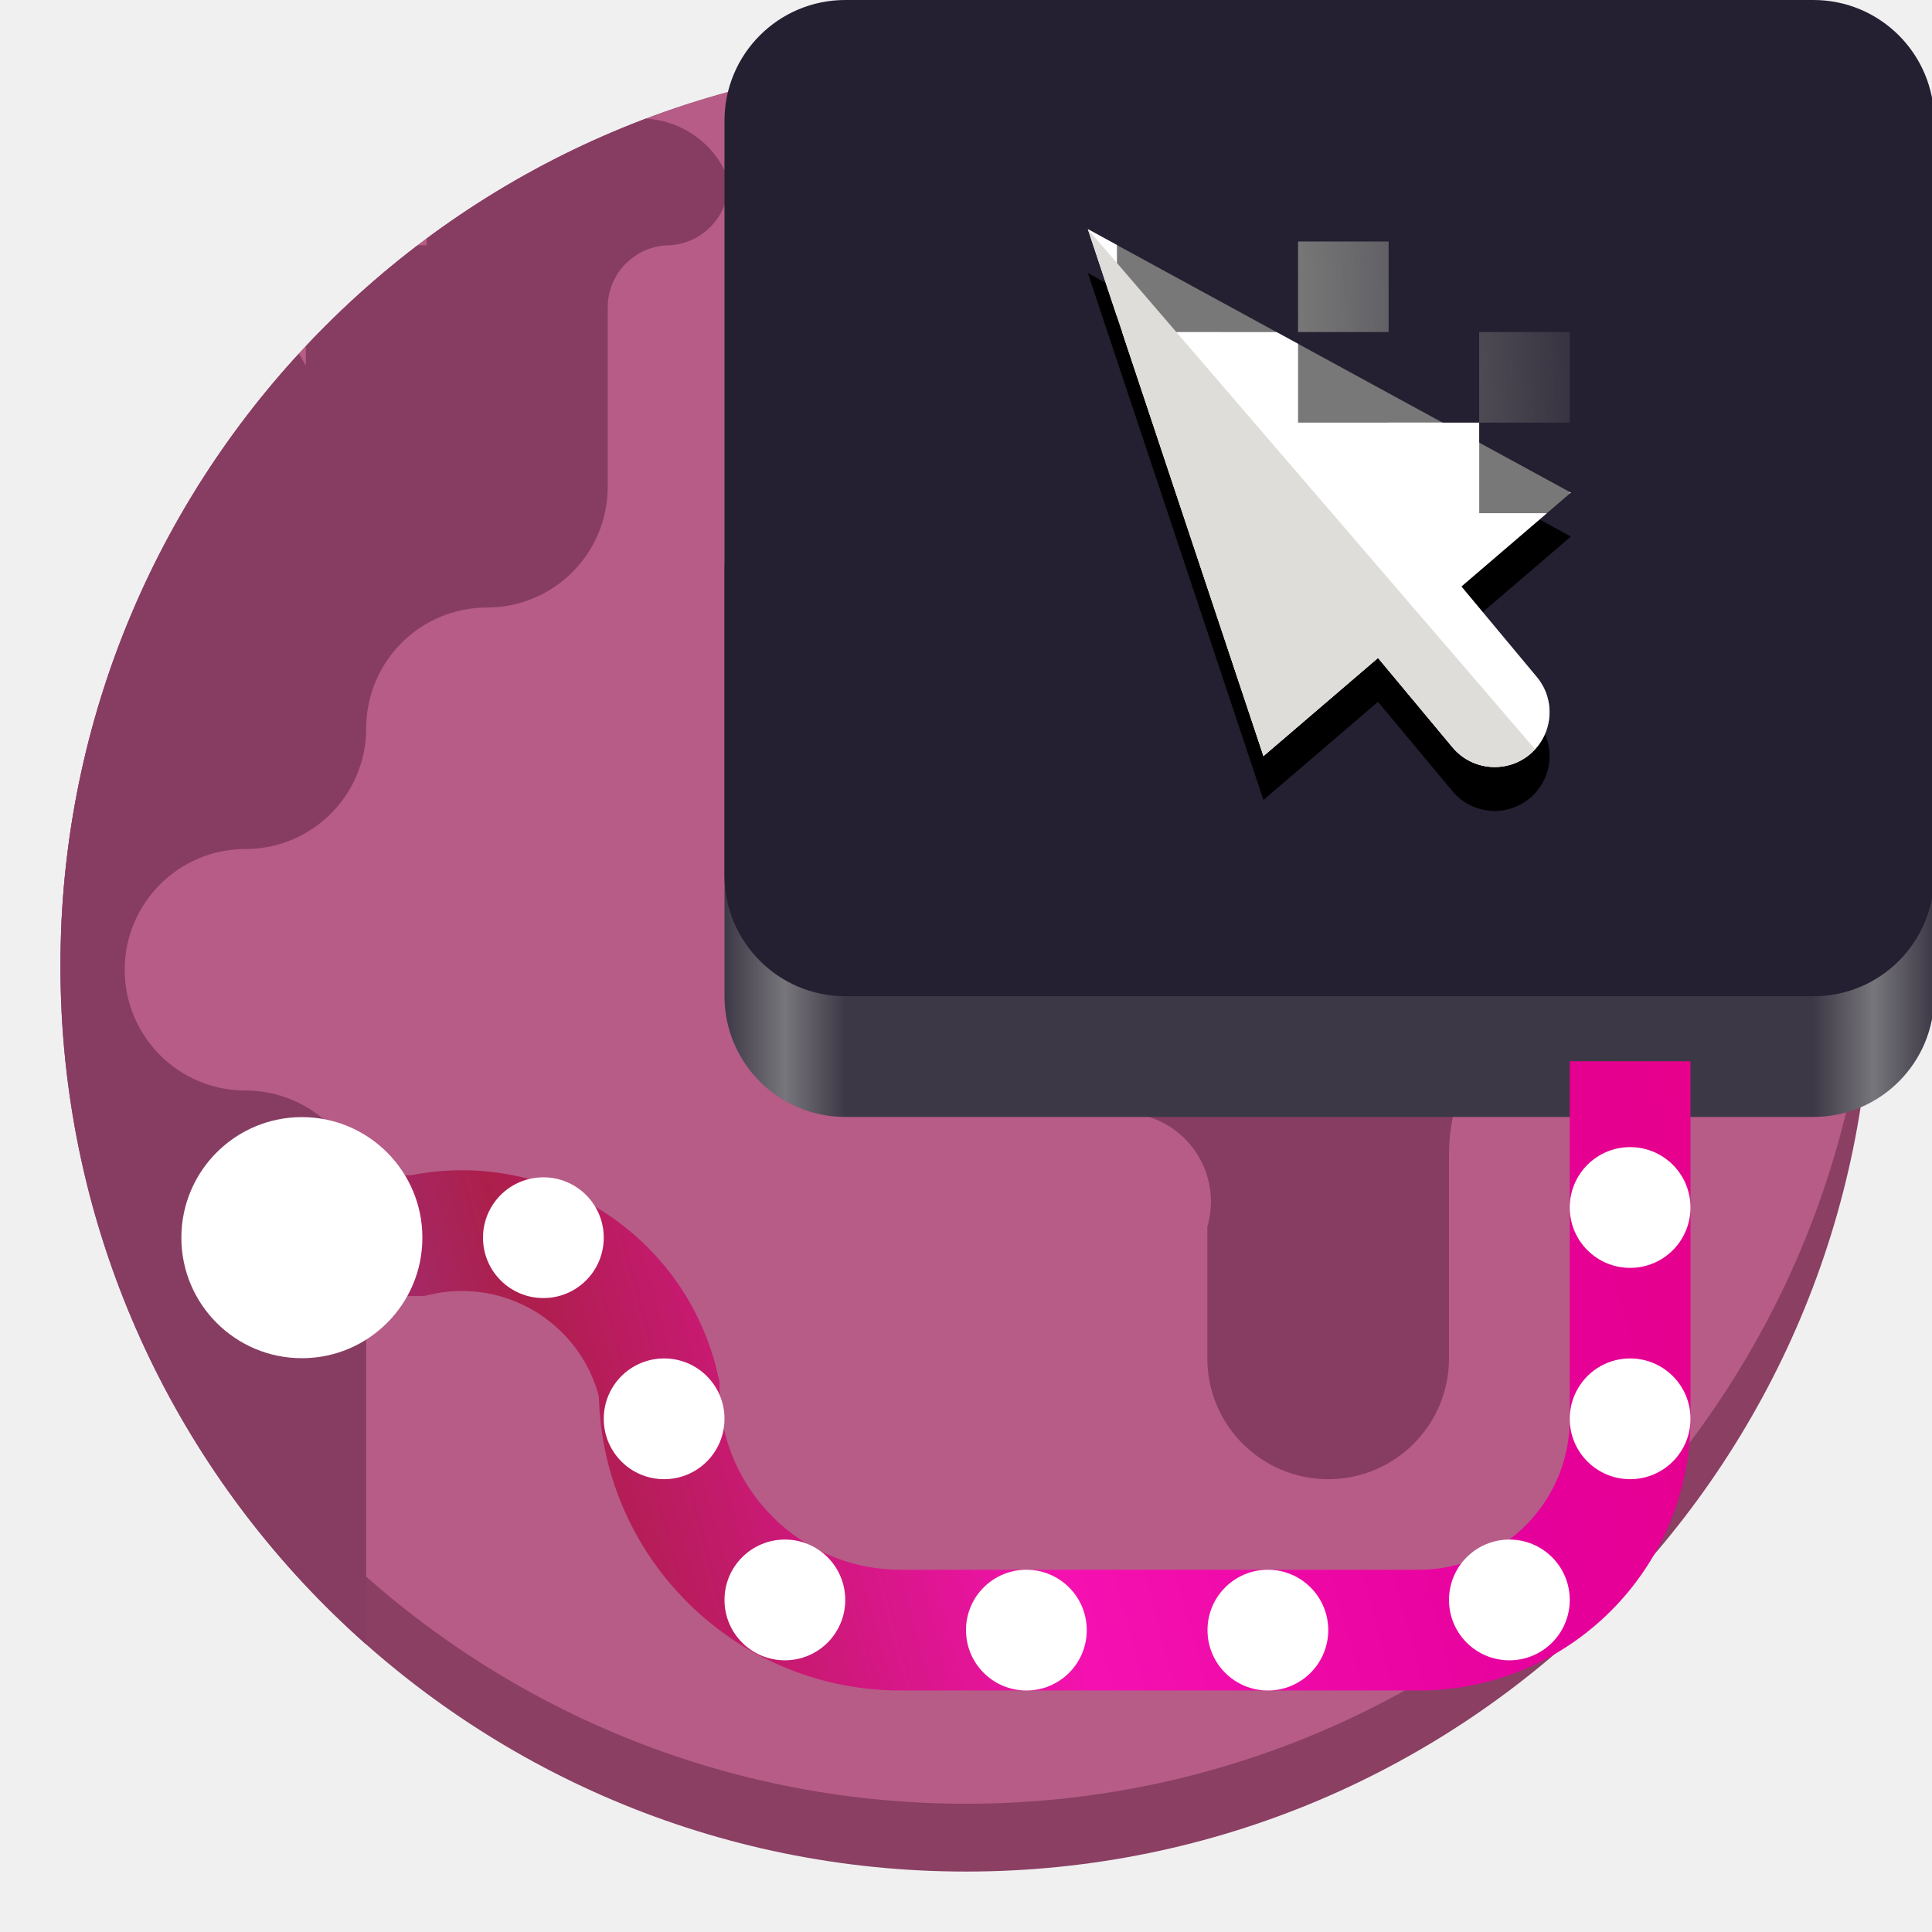
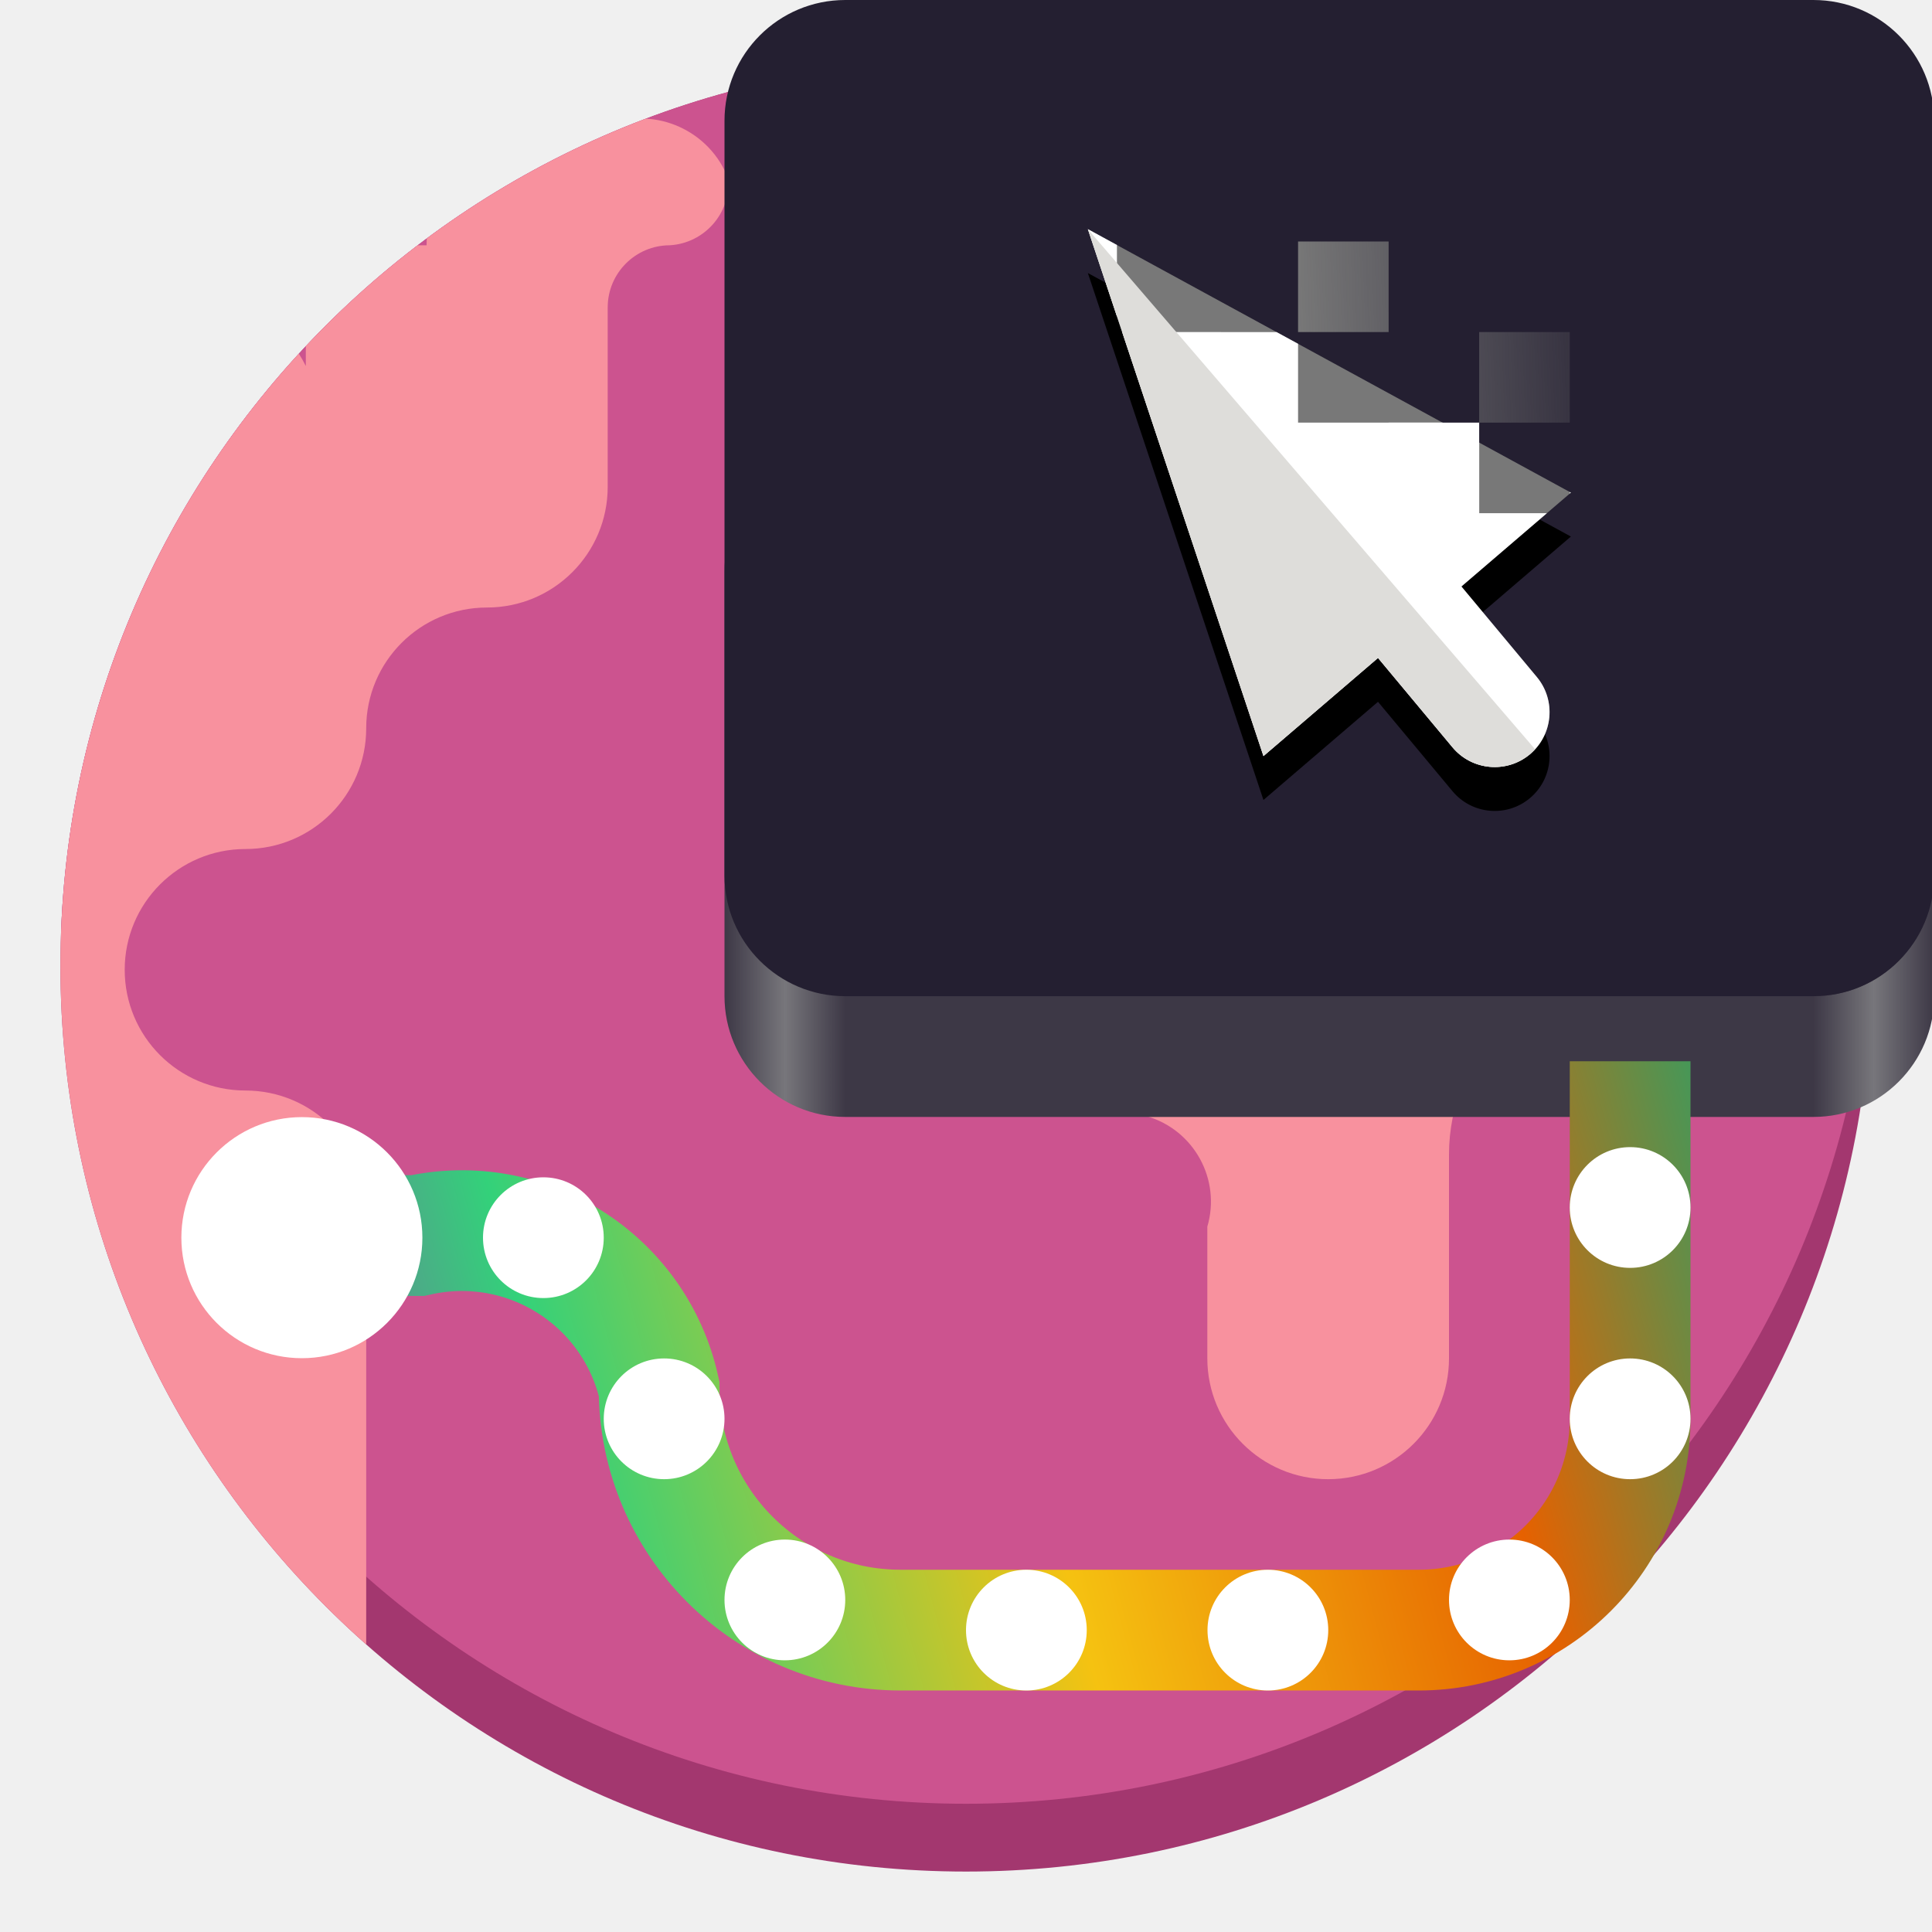
<svg xmlns="http://www.w3.org/2000/svg" height="128px" viewBox="0 0 128 128" width="128px" version="1.1" id="svg53">
  <defs id="defs53" />
  <clipPath id="a">
    <path d="m 4 4 h 120 v 120 h -120 z m 0 0" id="path1" />
  </clipPath>
  <clipPath id="b">
    <path d="m 123.996 64 c 0 33.133 -26.863 59.996 -59.996 59.996 s -59.996 -26.863 -59.996 -59.996 s 26.863 -59.996 59.996 -59.996 s 59.996 26.863 59.996 59.996 z m 0 0" id="path2" />
  </clipPath>
  <clipPath id="c">
    <path d="m 4 4 h 120 v 116 h -120 z m 0 0" id="path3" />
  </clipPath>
  <clipPath id="d">
    <path d="m 123.996 64 c 0 33.133 -26.863 59.996 -59.996 59.996 s -59.996 -26.863 -59.996 -59.996 s 26.863 -59.996 59.996 -59.996 s 59.996 26.863 59.996 59.996 z m 0 0" id="path4" />
  </clipPath>
  <clipPath id="e">
    <path d="m 68 27 h 56 v 71 h -56 z m 0 0" id="path5" />
  </clipPath>
  <clipPath id="f">
    <path d="m 123.996 64 c 0 33.133 -26.863 59.996 -59.996 59.996 s -59.996 -26.863 -59.996 -59.996 s 26.863 -59.996 59.996 -59.996 s 59.996 26.863 59.996 59.996 z m 0 0" id="path6" />
  </clipPath>
  <clipPath id="g">
    <path d="m 62 21 h 12 v 19 h -12 z m 0 0" id="path7" />
  </clipPath>
  <clipPath id="h">
    <path d="m 123.996 64 c 0 33.133 -26.863 59.996 -59.996 59.996 s -59.996 -26.863 -59.996 -59.996 s 26.863 -59.996 59.996 -59.996 s 59.996 26.863 59.996 59.996 z m 0 0" id="path8" />
  </clipPath>
  <clipPath id="i">
    <path d="m 83 12 h 29 v 11 h -29 z m 0 0" id="path9" />
  </clipPath>
  <clipPath id="j">
    <path d="m 123.996 64 c 0 33.133 -26.863 59.996 -59.996 59.996 s -59.996 -26.863 -59.996 -59.996 s 26.863 -59.996 59.996 -59.996 s 59.996 26.863 59.996 59.996 z m 0 0" id="path10" />
  </clipPath>
  <clipPath id="k">
    <path d="m 4 7 h 45 v 112 h -45 z m 0 0" id="path11" />
  </clipPath>
  <clipPath id="l">
    <path d="m 123.996 64 c 0 33.133 -26.863 59.996 -59.996 59.996 s -59.996 -26.863 -59.996 -59.996 s 26.863 -59.996 59.996 -59.996 s 59.996 26.863 59.996 59.996 z m 0 0" id="path12" />
  </clipPath>
  <linearGradient id="m" gradientTransform="matrix(0.192655 0 0 0.25 38.75254 10.99999)" gradientUnits="userSpaceOnUse" x1="48" x2="464" y1="44" y2="44">
    <stop offset="0" stop-color="#3d3846" id="stop12" />
    <stop offset="0.05" stop-color="#77767b" id="stop13" />
    <stop offset="0.1" stop-color="#3d3846" id="stop14" />
    <stop offset="0.9" stop-color="#3d3846" id="stop15" />
    <stop offset="0.95" stop-color="#77767b" id="stop16" />
    <stop offset="1" stop-color="#3d3846" id="stop17" />
  </linearGradient>
  <linearGradient id="n" gradientUnits="userSpaceOnUse" x1="-136.213" x2="300.91" y1="979.674" y2="862.547">
    <stop offset="0" stop-color="#9141ac" id="stop18" />
-     <stop offset="0.228" stop-color="#33d17a" id="stop19" style="stop-color:#ac1f4b;stop-opacity:1;" />
-     <stop offset="0.511" stop-color="#f5c211" id="stop20" style="stop-color:#f511b1;stop-opacity:1;" />
-     <stop offset="0.789" stop-color="#e66100" id="stop21" style="stop-color:#e6009c;stop-opacity:1;" />
-     <stop offset="1" stop-color="#26a269" id="stop22" style="stop-color:#e60087;stop-opacity:1;" />
+     <stop offset="0.228" stop-color="#33d17a" id="stop19" style="stop-color:#33d17a;stop-opacity:1;" />
+     <stop offset="0.511" stop-color="#f5c211" id="stop20" style="stop-color:#f5c211;stop-opacity:1;" />
+     <stop offset="0.789" stop-color="#e66100" id="stop21" style="stop-color:#e66100;stop-opacity:1;" />
+     <stop offset="1" stop-color="#26a269" id="stop22" style="stop-color:#26a269;stop-opacity:1;" />
  </linearGradient>
  <linearGradient id="o" gradientUnits="userSpaceOnUse" x1="86" x2="109.446" y1="25.688" y2="24.833">
    <stop offset="0" stop-color="#787878" id="stop23" />
    <stop offset="1" stop-color="#787878" stop-opacity="0" id="stop24" />
  </linearGradient>
  <g clip-path="url(#a)" id="g25">
    <g clip-path="url(#b)" id="g24">
-       <path d="m 123.996 64 c 0 33.133 -26.863 59.996 -59.996 59.996 s -59.996 -26.863 -59.996 -59.996 s 26.863 -59.996 59.996 -59.996 s 59.996 26.863 59.996 59.996 z m 0 0" fill="#8a3f63" id="path24" />
+       <path d="m 123.996 64 c 0 33.133 -26.863 59.996 -59.996 59.996 s -59.996 -26.863 -59.996 -59.996 s 26.863 -59.996 59.996 -59.996 s 59.996 26.863 59.996 59.996 z m 0 0" fill="#a3376f" id="path24" />
    </g>
  </g>
  <g clip-path="url(#c)" id="g27">
    <g clip-path="url(#d)" id="g26">
-       <path d="m 123.996 59.512 c 0 33.133 -26.863 59.992 -59.996 59.992 s -59.996 -26.859 -59.996 -59.992 c 0 -33.137 26.863 -59.996 59.996 -59.996 s 59.996 26.859 59.996 59.996 z m 0 0" fill="#99456e" id="path25" style="fill:#b65c87;fill-opacity:1" />
+       <path d="m 123.996 59.512 c 0 33.133 -26.863 59.992 -59.996 59.992 s -59.996 -26.859 -59.996 -59.992 c 0 -33.137 26.863 -59.996 59.996 -59.996 s 59.996 26.859 59.996 59.996 z m 0 0" fill="#cc538f" id="path25" style="fill:#cc538f;fill-opacity:1" />
    </g>
  </g>
  <g clip-path="url(#e)" id="g29">
    <g clip-path="url(#f)" id="g28">
-       <path d="m 83.73 34.875 v 3.035 c 0 3.93 -3.188 7.117 -7.117 7.117 c -4.727 0.352 -8.273 4.469 -7.922 9.199 v 12.426 c 0 4.035 3.273 7.309 7.309 7.309 c 3.117 0.918 4.906 4.188 3.988 7.309 v 8.719 c 0 4.426 3.586 8.012 8.012 8.012 c 4.422 -0.004 8.004 -3.59 8 -8.012 v -13.504 c 0 -3.242 1.289 -6.352 3.586 -8.641 c 2.293 -2.289 5.406 -3.57 8.648 -3.566 l 11.312 0.027 c 1.887 0.004 3.699 -0.742 5.035 -2.074 c 1.332 -1.332 2.082 -3.141 2.082 -5.027 v -22.328 c 0 -3.93 -3.184 -7.117 -7.117 -7.117 h -28.699 c -3.93 0 -7.117 3.188 -7.117 7.117 z m 0 0" fill="#26a269" id="path27" style="fill:#873d61;fill-opacity:1" />
+       <path d="m 83.73 34.875 v 3.035 c 0 3.93 -3.188 7.117 -7.117 7.117 c -4.727 0.352 -8.273 4.469 -7.922 9.199 v 12.426 c 0 4.035 3.273 7.309 7.309 7.309 c 3.117 0.918 4.906 4.188 3.988 7.309 v 8.719 c 0 4.426 3.586 8.012 8.012 8.012 c 4.422 -0.004 8.004 -3.59 8 -8.012 v -13.504 c 0 -3.242 1.289 -6.352 3.586 -8.641 c 2.293 -2.289 5.406 -3.57 8.648 -3.566 l 11.312 0.027 c 1.887 0.004 3.699 -0.742 5.035 -2.074 c 1.332 -1.332 2.082 -3.141 2.082 -5.027 v -22.328 c 0 -3.93 -3.184 -7.117 -7.117 -7.117 h -28.699 c -3.93 0 -7.117 3.188 -7.117 7.117 z m 0 0" fill="#f8919e" id="path27" style="fill:#f8919e;fill-opacity:1" />
    </g>
  </g>
  <g clip-path="url(#g)" id="g31">
    <g clip-path="url(#h)" id="g30">
-       <path d="m 67.887 21.047 c 3.211 0 5.809 2.602 5.809 5.809 v 6.379 c 0 3.207 -2.598 5.809 -5.809 5.809 c -3.207 0 -5.809 -2.602 -5.809 -5.809 v -6.379 c 0 -3.207 2.602 -5.809 5.809 -5.809 z m 0 0" fill="#26a269" id="path29" />
+       <path d="m 67.887 21.047 c 3.211 0 5.809 2.602 5.809 5.809 v 6.379 c 0 3.207 -2.598 5.809 -5.809 5.809 c -3.207 0 -5.809 -2.602 -5.809 -5.809 v -6.379 c 0 -3.207 2.602 -5.809 5.809 -5.809 z m 0 0" fill="#f8919e" id="path29" />
    </g>
  </g>
  <g clip-path="url(#i)" id="g33">
    <g clip-path="url(#j)" id="g32">
-       <path d="m 88.484 12.285 h 17.93 c 2.902 0 5.254 2.352 5.254 5.254 c 0 2.902 -2.352 5.254 -5.254 5.254 h -17.93 c -2.898 0 -5.254 -2.352 -5.254 -5.254 c 0 -2.902 2.355 -5.254 5.254 -5.254 z m 0 0" fill="#26a269" id="path31" />
+       <path d="m 88.484 12.285 h 17.93 c 2.902 0 5.254 2.352 5.254 5.254 c 0 2.902 -2.352 5.254 -5.254 5.254 h -17.93 c -2.898 0 -5.254 -2.352 -5.254 -5.254 c 0 -2.902 2.355 -5.254 5.254 -5.254 z m 0 0" fill="#f8919e" id="path31" />
    </g>
  </g>
  <g clip-path="url(#k)" id="g35">
    <g clip-path="url(#l)" id="g34">
-       <path d="m 28.262 16.25 h -8 v 8 c -2.207 -4.418 -7.582 -6.207 -12 -4 c -4.418 2.211 -6.207 7.582 -4 12 v 14 c 0 4.422 -3.582 8 -8 8 s -8 3.582 -8 8 v 16 c 0 4.422 3.582 8 8 8 s 8 3.582 8 8 v 16 c 0 4.422 3.582 8 8 8 h 4 c 4.418 0 8 -3.578 8 -8 v -30 c 0 -4.418 -3.582 -8 -8 -8 s -8 -3.578 -8 -8 c 0 -4.418 3.582 -8 8 -8 s 8 -3.578 8 -8 c 0 -4.418 3.582 -8 8 -8 s 8 -3.578 8 -8 v -11.883 c 0 -2.273 1.844 -4.117 4.117 -4.117 c 2.281 -0.137 4.02 -2.098 3.883 -4.379 c -1.211 -3.211 -4.793 -4.828 -8 -3.621 h -4 c -4.418 0 -8 3.582 -8 8 z m 0 0" fill="#26a269" id="path33" style="fill:#873d61;fill-opacity:1" />
+       <path d="m 28.262 16.25 h -8 v 8 c -2.207 -4.418 -7.582 -6.207 -12 -4 c -4.418 2.211 -6.207 7.582 -4 12 v 14 c 0 4.422 -3.582 8 -8 8 s -8 3.582 -8 8 v 16 c 0 4.422 3.582 8 8 8 s 8 3.582 8 8 v 16 c 0 4.422 3.582 8 8 8 h 4 c 4.418 0 8 -3.578 8 -8 v -30 c 0 -4.418 -3.582 -8 -8 -8 s -8 -3.578 -8 -8 c 0 -4.418 3.582 -8 8 -8 s 8 -3.578 8 -8 c 0 -4.418 3.582 -8 8 -8 s 8 -3.578 8 -8 v -11.883 c 0 -2.273 1.844 -4.117 4.117 -4.117 c 2.281 -0.137 4.02 -2.098 3.883 -4.379 c -1.211 -3.211 -4.793 -4.828 -8 -3.621 h -4 c -4.418 0 -8 3.582 -8 8 z m 0 0" fill="#f8919e" id="path33" style="fill:#f8919e;fill-opacity:1" />
    </g>
  </g>
  <path d="m 56 29.871 h 64.145 c 4.418 0 8 3.582 8 8 v 28.129 c 0 4.418 -3.582 8 -8 8 h -64.145 c -4.418 0 -8 -3.582 -8 -8 v -28.129 c 0 -4.418 3.582 -8 8 -8 z m 0 0" fill="url(#m)" id="path35" />
  <path d="m 68.145 14.18 h 52 c 4.418 0 8 3.582 8 8 v 35.82 c 0 4.418 -3.582 8 -8 8 h -52 c -4.418 0 -8 -3.582 -8 -8 v -35.82 c 0 -4.418 3.582 -8 8 -8 z m 0 0" fill="#3d3846" id="path36" />
  <path d="m 56 0 h 64.145 c 4.418 0 8 3.582 8 8 v 50 c 0 4.418 -3.582 8 -8 8 h -64.145 c -4.418 0 -8 -3.582 -8 -8 v -50 c 0 -4.418 3.582 -8 8 -8 z m 0 0" fill="#241f31" id="path37" />
  <path d="m 246.995 786.252 v 99.835 c 0 32.581 -26.424 59.005 -59.005 59.005 h -144.698 c -37.241 0 -67.435 -30.194 -67.435 -67.435 c -6.816 -30.425 -37.01 -49.555 -67.435 -42.739 h -49.177" fill="none" stroke="url(#n)" stroke-width="33.717" transform="matrix(0.237266 0 0 0.237266 49.39654 -116.2386)" id="path38" />
  <g fill="#ffffff" id="g47">
    <path d="m 72 108 c 0 2.211 -1.789 4 -4 4 s -4 -1.789 -4 -4 s 1.789 -4 4 -4 s 4 1.789 4 4 z m 0 0" id="path39" />
    <path d="m 88 108 c 0 2.211 -1.789 4 -4 4 s -4 -1.789 -4 -4 s 1.789 -4 4 -4 s 4 1.789 4 4 z m 0 0" id="path40" />
    <path d="m 104 106 c 0 2.211 -1.789 4 -4 4 s -4 -1.789 -4 -4 s 1.789 -4 4 -4 s 4 1.789 4 4 z m 0 0" id="path41" />
    <path d="m 112 94 c 0 2.211 -1.789 4 -4 4 s -4 -1.789 -4 -4 s 1.789 -4 4 -4 s 4 1.789 4 4 z m 0 0" id="path42" />
    <path d="m 112 80 c 0 2.211 -1.789 4 -4 4 s -4 -1.789 -4 -4 s 1.789 -4 4 -4 s 4 1.789 4 4 z m 0 0" id="path43" />
    <path d="m 56 106 c 0 2.211 -1.789 4 -4 4 s -4 -1.789 -4 -4 s 1.789 -4 4 -4 s 4 1.789 4 4 z m 0 0" id="path44" />
    <path d="m 48 94 c 0 2.211 -1.789 4 -4 4 s -4 -1.789 -4 -4 s 1.789 -4 4 -4 s 4 1.789 4 4 z m 0 0" id="path45" />
    <path d="m 40 82 c 0 2.211 -1.789 4 -4 4 s -4 -1.789 -4 -4 s 1.789 -4 4 -4 s 4 1.789 4 4 z m 0 0" id="path46" />
    <path d="m 27.984 82 c 0 4.41 -3.574 7.984 -7.984 7.984 s -7.984 -3.574 -7.984 -7.984 s 3.574 -7.988 7.984 -7.988 s 7.984 3.578 7.984 7.988 z m 0 0" id="path47" />
  </g>
  <path d="m 72.074 18.09 l 11.633 34.91 l 7.59 -6.504 l 4.934 5.922 c 1.285 1.543 3.582 1.754 5.125 0.465 c 1.539 -1.285 1.75 -3.574 0.465 -5.117 l -5 -6 l 7.254 -6.219 z m 0 0" id="path48" />
  <path d="m 72.074 15.184 l 11.633 34.906 l 7.59 -6.5 l 4.934 5.918 c 1.285 1.543 3.582 1.754 5.125 0.469 c 1.539 -1.289 1.75 -3.578 0.465 -5.121 l -5 -6 l 7.254 -6.219 z m 0 0" fill="#787878" id="path49" />
  <path d="m 72.074 15.18 l 1.926 5.785 v -4.734 z m 2.273 6.82 l 9.363 28.094 l 7.586 -6.504 l 4.934 5.922 c 1.285 1.543 3.582 1.75 5.125 0.465 c 1.539 -1.285 1.75 -3.578 0.465 -5.121 l -5 -6 l 5.664 -4.855 h -4.484 v -4.676 l -2.426 -1.324 h -9.574 v -5.223 l -1.426 -0.777 z m 29.652 10.598 v 0.102 l 0.074 -0.062 z m 0 0" fill="#ffffff" id="path50" />
  <path d="m 72.074 15.184 l 11.633 34.906 l 7.59 -6.5 l 4.934 5.918 c 1.285 1.543 3.582 1.754 5.125 0.469 c 0.121 -0.105 0.238 -0.219 0.344 -0.34 z m 0 0" fill="#deddda" id="path51" />
  <path d="m 92 28 h 6 v 6 h -6 z m 0 0" fill="#ffffff" id="path52" />
  <path d="m 98 22 h 6 v 6 h -6 z m -12 -6 h 6 v 6 h -6 z m 0 0" fill="url(#o)" id="path53" />
</svg>
